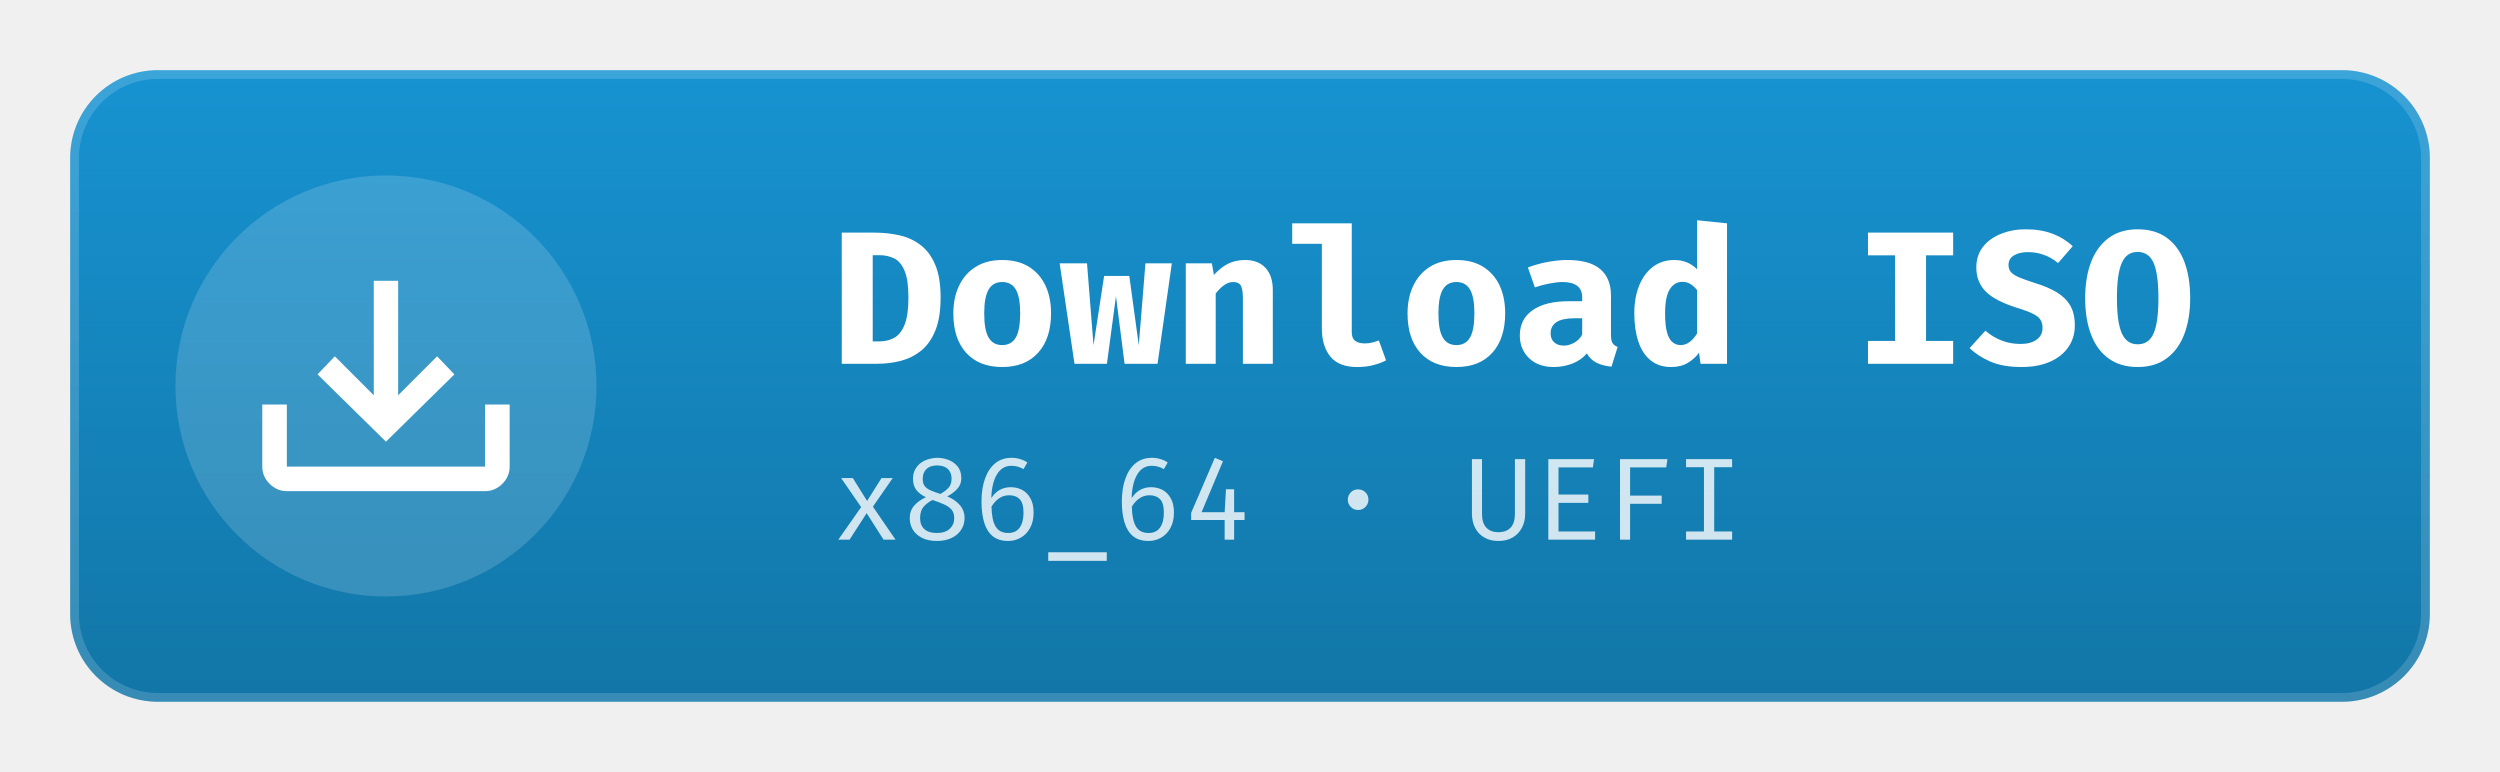
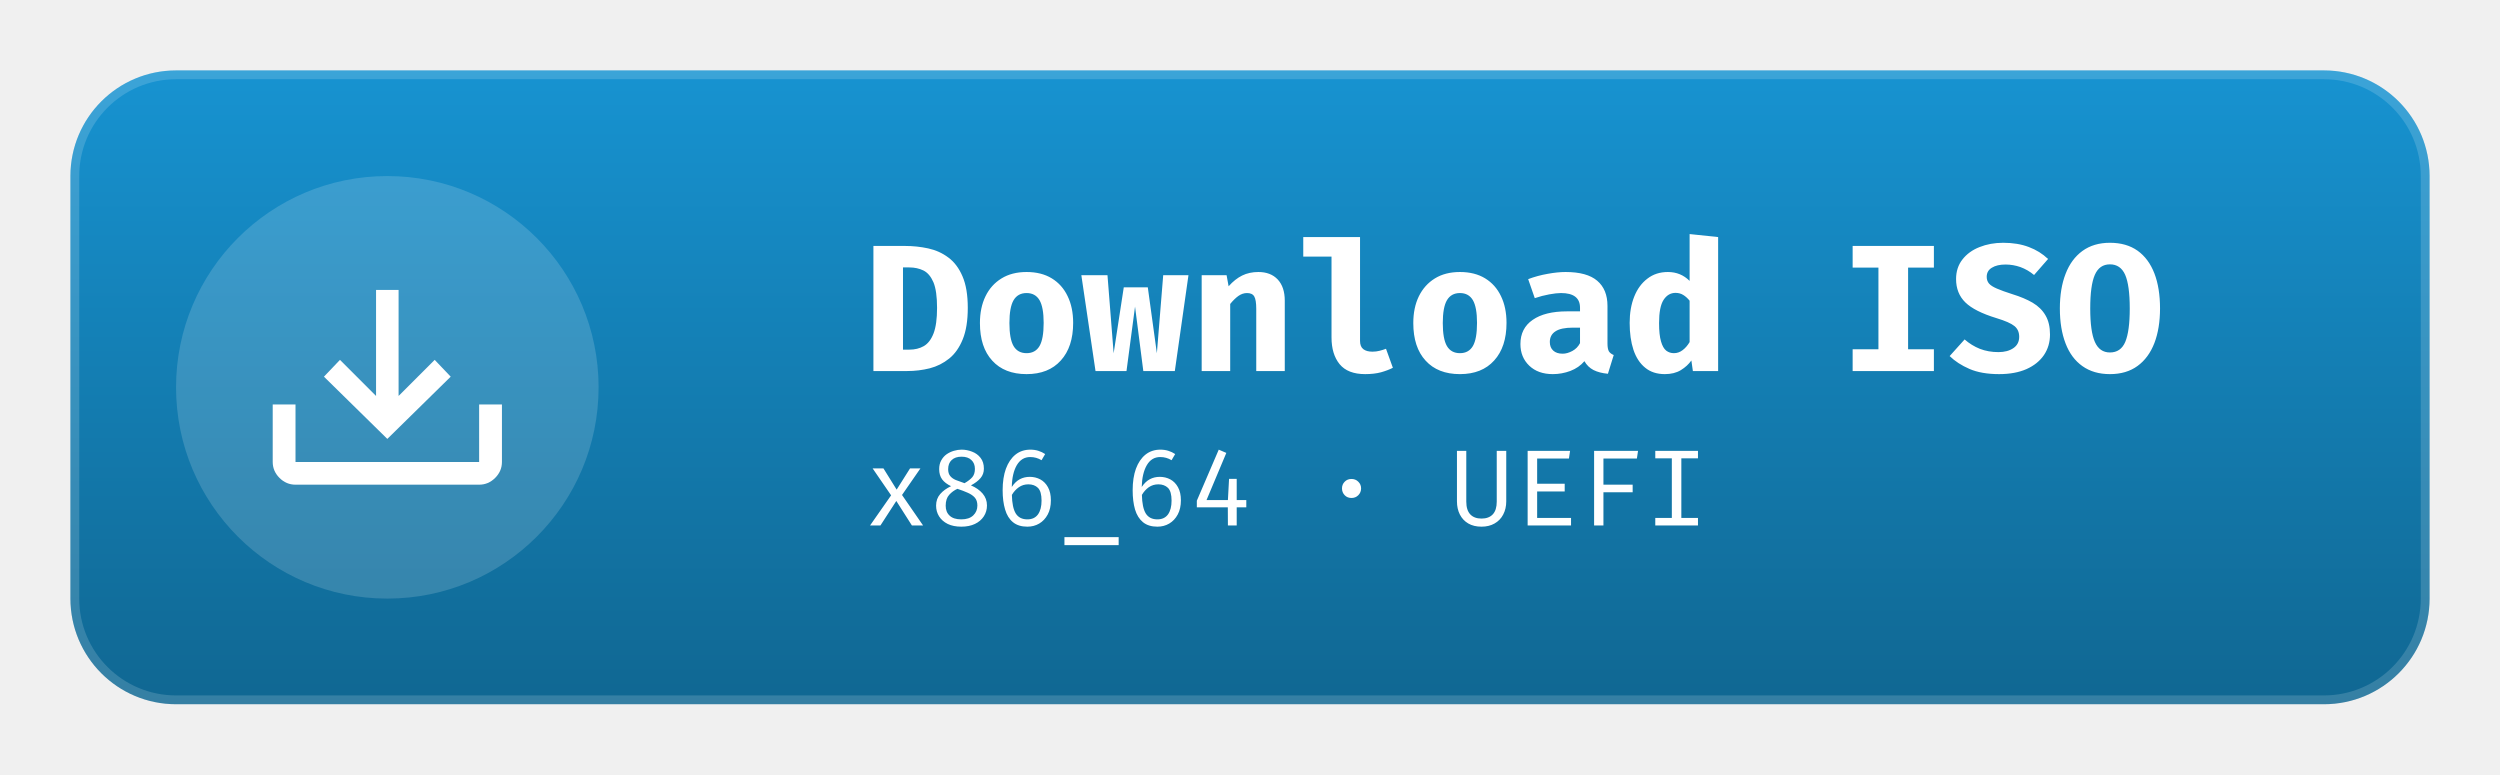
- <svg xmlns="http://www.w3.org/2000/svg" width="285" height="88" viewBox="0 0 285 88">
+ <svg xmlns="http://www.w3.org/2000/svg" width="284" height="88" viewBox="0 0 284 88">
  <g transform="translate(8 8)">
    <defs>
      <linearGradient id="fill" x1="0" y1="0" x2="0" y2="1">
        <stop offset="0" stop-color="#1793d1" />
-         <stop offset="1" stop-color="#1276a7" />
+         <stop offset="1" stop-color="#106792" />
      </linearGradient>
    </defs>
-     <rect width="269" height="72" rx="10" fill="url(#fill)" />
-     <rect x=".5" y=".5" width="268" height="71" rx="9.5" fill="none" stroke="#fff" stroke-opacity=".16" />
+     <rect width="268" height="72" rx="12" fill="url(#fill)" />
+     <rect x=".5" y=".5" width="267" height="71" rx="11.5" fill="none" stroke="#fff" stroke-opacity=".16" />
    <circle cx="36" cy="36" r="24" fill="#fff" fill-opacity=".16" />
-     <path fill="#fff" d="M21.9 38.12H24.7V45.19H47.3V38.12H50.1V45.19Q50.1 46.32 49.27 47.15Q48.43 47.99 47.3 47.99H24.7Q23.57 47.99 22.73 47.15Q21.9 46.32 21.9 45.19ZM36 42.35 43.8 34.68 41.83 32.62 37.39 37.06V24.01H34.61V37.06L30.17 32.62L28.2 34.68Z" />
-     <path fill="#fff" d="M99.23 25.92Q99.23 28.2 98.63 29.68Q98.03 31.15 97.01 31.98Q95.98 32.8 94.68 33.14Q93.38 33.47 91.99 33.47H87.96V18.52H91.73Q93.17 18.52 94.51 18.82Q95.85 19.11 96.91 19.91Q97.98 20.7 98.6 22.15Q99.23 23.6 99.23 25.92ZM95.56 25.92Q95.56 23.9 95.12 22.87Q94.69 21.83 93.94 21.46Q93.19 21.09 92.25 21.09H91.49V30.92H92.25Q93.23 30.92 93.98 30.49Q94.72 30.06 95.14 28.97Q95.56 27.88 95.56 25.92ZM106.25 21.64Q108.02 21.64 109.26 22.39Q110.5 23.15 111.16 24.51Q111.82 25.88 111.82 27.71Q111.82 30.58 110.35 32.21Q108.88 33.84 106.25 33.84Q103.62 33.84 102.15 32.23Q100.68 30.62 100.68 27.73Q100.68 25.91 101.35 24.54Q102.01 23.17 103.26 22.4Q104.5 21.64 106.25 21.64ZM106.25 24.15Q105.2 24.15 104.7 25.01Q104.2 25.87 104.2 27.73Q104.2 29.63 104.7 30.48Q105.2 31.34 106.25 31.34Q107.3 31.34 107.8 30.48Q108.3 29.63 108.3 27.71Q108.3 25.86 107.8 25Q107.3 24.15 106.25 24.15ZM123.96 33.47H120.2L119.22 25.77L118.19 33.47H114.49L112.8 22.02H115.92L116.66 31.35L117.87 23.46H120.74L121.82 31.35L122.58 22.02H125.59ZM127.18 33.47V22.02H130.15L130.39 23.34Q131.16 22.48 132.01 22.06Q132.86 21.64 133.95 21.64Q135.42 21.64 136.26 22.53Q137.1 23.43 137.1 25.06V33.47H133.69V26.04Q133.69 24.98 133.46 24.57Q133.23 24.15 132.59 24.15Q132.05 24.15 131.56 24.5Q131.07 24.84 130.59 25.46V33.47ZM146.1 17.46V29.87Q146.1 30.56 146.49 30.86Q146.89 31.15 147.58 31.15Q148.02 31.15 148.43 31.05Q148.84 30.95 149.19 30.81L150.01 33.08Q149.43 33.39 148.61 33.61Q147.79 33.84 146.7 33.84Q144.63 33.84 143.66 32.65Q142.69 31.45 142.69 29.45V19.79H139.31V17.46ZM158.03 21.64Q159.8 21.64 161.04 22.39Q162.28 23.15 162.94 24.51Q163.59 25.88 163.59 27.71Q163.59 30.58 162.13 32.21Q160.66 33.84 158.03 33.84Q155.4 33.84 153.93 32.23Q152.46 30.62 152.46 27.73Q152.46 25.91 153.13 24.54Q153.79 23.17 155.03 22.4Q156.28 21.64 158.03 21.64ZM158.03 24.15Q156.98 24.15 156.48 25.01Q155.98 25.87 155.98 27.73Q155.98 29.63 156.48 30.48Q156.98 31.34 158.03 31.34Q159.07 31.34 159.58 30.48Q160.08 29.63 160.08 27.71Q160.08 25.86 159.58 25Q159.07 24.15 158.03 24.15ZM175.65 30.17Q175.65 30.82 175.83 31.11Q176.01 31.4 176.41 31.55L175.71 33.8Q174.69 33.7 174 33.35Q173.3 33 172.9 32.29Q172.24 33.07 171.22 33.46Q170.2 33.84 169.13 33.84Q167.36 33.84 166.31 32.83Q165.26 31.82 165.26 30.24Q165.26 28.37 166.72 27.36Q168.18 26.34 170.83 26.34H172.37V25.91Q172.37 24.15 170.11 24.15Q169.56 24.15 168.7 24.31Q167.83 24.47 166.97 24.76L166.18 22.49Q167.29 22.07 168.5 21.85Q169.7 21.64 170.65 21.64Q173.21 21.64 174.43 22.68Q175.65 23.72 175.65 25.68ZM170.3 31.4Q170.85 31.4 171.46 31.07Q172.06 30.74 172.37 30.14V28.28H171.53Q170.11 28.28 169.44 28.72Q168.77 29.16 168.77 30Q168.77 30.66 169.18 31.03Q169.58 31.4 170.3 31.4ZM185.47 17.11 188.88 17.46V33.47H185.86L185.69 32.21Q185.21 32.88 184.42 33.36Q183.64 33.84 182.51 33.84Q181.09 33.84 180.16 33.07Q179.22 32.31 178.77 30.93Q178.31 29.56 178.31 27.71Q178.31 25.94 178.86 24.57Q179.41 23.2 180.43 22.42Q181.46 21.64 182.87 21.64Q184.41 21.64 185.47 22.7ZM183.79 24.13Q182.9 24.13 182.36 24.97Q181.82 25.8 181.82 27.73Q181.82 29.15 182.05 29.93Q182.28 30.71 182.68 31.02Q183.08 31.34 183.59 31.34Q184.16 31.34 184.63 30.98Q185.1 30.62 185.47 30.01V25.07Q185.11 24.63 184.71 24.38Q184.32 24.13 183.79 24.13ZM214.66 18.52V21.11H211.57V30.87H214.66V33.47H204.95V30.87H208.04V21.11H204.95V18.52ZM228.53 29.1Q228.53 30.49 227.8 31.56Q227.07 32.63 225.72 33.23Q224.36 33.84 222.45 33.84Q220.33 33.84 218.9 33.22Q217.47 32.6 216.54 31.68L218.33 29.7Q219.16 30.42 220.16 30.81Q221.16 31.21 222.36 31.21Q223.47 31.21 224.16 30.73Q224.85 30.25 224.85 29.37Q224.85 28.55 224.28 28.09Q223.7 27.63 222.13 27.15Q219.51 26.35 218.41 25.27Q217.3 24.18 217.3 22.48Q217.3 21.11 218.06 20.14Q218.82 19.17 220.11 18.66Q221.39 18.14 222.93 18.14Q224.67 18.14 226 18.65Q227.32 19.15 228.29 20.07L226.62 21.99Q225.87 21.36 224.99 21.05Q224.12 20.74 223.21 20.74Q222.2 20.74 221.58 21.12Q220.97 21.49 220.97 22.21Q220.97 22.69 221.24 23.01Q221.51 23.33 222.18 23.62Q222.85 23.9 224.03 24.28Q225.45 24.71 226.45 25.31Q227.46 25.91 228 26.82Q228.53 27.72 228.53 29.1ZM241.68 25.99Q241.68 28.36 241 30.12Q240.32 31.89 238.99 32.86Q237.66 33.84 235.69 33.84Q233.74 33.84 232.4 32.88Q231.07 31.93 230.39 30.17Q229.71 28.41 229.71 25.99Q229.71 23.61 230.39 21.85Q231.07 20.1 232.4 19.12Q233.74 18.14 235.69 18.14Q237.66 18.14 238.99 19.09Q240.32 20.04 241 21.8Q241.68 23.56 241.68 25.99ZM238.06 25.99Q238.06 23.22 237.51 21.97Q236.96 20.72 235.69 20.72Q234.43 20.72 233.88 21.98Q233.33 23.24 233.33 25.99Q233.33 28.75 233.89 30Q234.45 31.25 235.69 31.25Q236.99 31.25 237.52 29.98Q238.06 28.72 238.06 25.99Z" />
-     <path fill="#fff" fill-opacity="0.8" d="M88.85 53.52H87.57L90.17 49.81L87.89 46.5H89.22L90.85 49.11L92.49 46.5H93.77L91.51 49.76L94.09 53.52H92.72L90.8 50.5ZM101.59 46.52Q101.59 47.2 101.17 47.68Q100.76 48.17 99.99 48.59Q100.89 48.96 101.43 49.59Q101.96 50.21 101.96 51.06Q101.96 51.8 101.57 52.4Q101.19 52.99 100.48 53.33Q99.77 53.67 98.81 53.67Q97.83 53.67 97.13 53.33Q96.44 52.98 96.07 52.4Q95.71 51.81 95.71 51.08Q95.71 50.23 96.21 49.65Q96.71 49.07 97.55 48.68Q96.82 48.34 96.45 47.84Q96.08 47.35 96.08 46.58Q96.08 45.95 96.34 45.5Q96.59 45.04 97 44.75Q97.41 44.46 97.9 44.33Q98.38 44.19 98.83 44.19Q99.5 44.19 100.13 44.43Q100.77 44.68 101.18 45.19Q101.59 45.71 101.59 46.52ZM97.19 46.6Q97.19 47.12 97.43 47.43Q97.67 47.73 98.13 47.92Q98.58 48.11 99.2 48.31Q99.84 47.95 100.16 47.57Q100.48 47.19 100.48 46.56Q100.48 45.87 100.05 45.46Q99.62 45.06 98.83 45.06Q98.05 45.06 97.62 45.46Q97.19 45.87 97.19 46.6ZM100.78 51.07Q100.78 50.45 100.47 50.09Q100.15 49.73 99.6 49.49Q99.05 49.25 98.32 49Q97.75 49.26 97.32 49.74Q96.89 50.22 96.89 51.08Q96.89 51.86 97.37 52.31Q97.85 52.76 98.8 52.76Q99.76 52.76 100.27 52.28Q100.78 51.8 100.78 51.07ZM107.31 44.19Q107.83 44.19 108.28 44.33Q108.73 44.46 109.12 44.72L108.68 45.48Q108.04 45.1 107.29 45.1Q106.23 45.1 105.64 46.1Q105.05 47.1 105.01 48.78Q105.45 48.12 106 47.83Q106.55 47.54 107.23 47.54Q107.93 47.54 108.53 47.85Q109.12 48.17 109.47 48.81Q109.83 49.45 109.83 50.43Q109.83 51.44 109.44 52.17Q109.05 52.9 108.39 53.28Q107.73 53.67 106.94 53.67Q105.83 53.67 105.16 53.12Q104.49 52.56 104.19 51.55Q103.89 50.54 103.89 49.18Q103.89 47.66 104.3 46.54Q104.7 45.42 105.47 44.8Q106.23 44.19 107.31 44.19ZM107.05 48.46Q106.39 48.46 105.88 48.82Q105.37 49.18 105.03 49.76Q105.06 51.31 105.51 52.04Q105.96 52.76 106.93 52.76Q107.81 52.76 108.24 52.15Q108.68 51.53 108.68 50.46Q108.68 49.33 108.23 48.89Q107.79 48.46 107.05 48.46ZM111.5 55.94V54.96H118.17V55.94ZM123.31 44.19Q123.83 44.19 124.28 44.33Q124.73 44.46 125.12 44.72L124.68 45.48Q124.04 45.1 123.29 45.1Q122.23 45.1 121.64 46.1Q121.05 47.1 121.01 48.78Q121.45 48.12 122 47.83Q122.55 47.54 123.23 47.54Q123.93 47.54 124.53 47.85Q125.12 48.17 125.47 48.81Q125.83 49.45 125.83 50.43Q125.83 51.44 125.44 52.17Q125.05 52.9 124.39 53.28Q123.73 53.67 122.94 53.67Q121.83 53.67 121.16 53.12Q120.49 52.56 120.19 51.55Q119.89 50.54 119.89 49.18Q119.89 47.66 120.3 46.54Q120.7 45.42 121.47 44.8Q122.23 44.19 123.31 44.19ZM123.05 48.46Q122.39 48.46 121.88 48.82Q121.37 49.18 121.03 49.76Q121.06 51.31 121.51 52.04Q121.96 52.76 122.93 52.76Q123.81 52.76 124.24 52.15Q124.68 51.53 124.68 50.46Q124.68 49.33 124.23 48.89Q123.79 48.46 123.05 48.46ZM132.69 47.78V50.39H133.88V51.28H132.69V53.52H131.61L131.61 51.28H127.79V50.47L130.49 44.19L131.42 44.58L128.98 50.39H131.61L131.76 47.78ZM145.65 48.96Q145.65 48.47 145.99 48.13Q146.32 47.79 146.82 47.79Q147.33 47.79 147.66 48.13Q148 48.47 148 48.96Q148 49.45 147.66 49.79Q147.33 50.14 146.82 50.14Q146.32 50.14 145.99 49.79Q145.65 49.45 145.65 48.96ZM165.87 44.34V50.54Q165.87 51.47 165.49 52.18Q165.12 52.88 164.43 53.28Q163.75 53.67 162.82 53.67Q161.87 53.67 161.2 53.27Q160.52 52.88 160.16 52.17Q159.8 51.47 159.8 50.54V44.34H160.95V50.58Q160.95 51.63 161.44 52.15Q161.93 52.67 162.82 52.67Q163.72 52.67 164.21 52.15Q164.7 51.63 164.7 50.58V44.34ZM169.67 45.28V48.38H173.07V49.33H169.67V52.59H173.84V53.52H168.51V44.34H173.72L173.59 45.28ZM177.83 45.28V48.5H181.43V49.43H177.83V53.52H176.68V44.34H182.09L181.95 45.28ZM189.46 44.34V45.26H187.42V52.59H189.46V53.52H184.21V52.59H186.25V45.26H184.21V44.34Z" />
+     <path fill="#fff" d="M22.98 37.95H25.57V44.48H46.43V37.95H49.02V44.48Q49.02 45.52 48.25 46.29Q47.48 47.06 46.43 47.06H25.57Q24.52 47.06 23.75 46.29Q22.98 45.52 22.98 44.48ZM36 41.86 43.2 34.79 41.38 32.88 37.28 36.98V24.94H34.72V36.98L30.62 32.88L28.8 34.79Z" />
+     <path fill="#fff" d="M101.94 26.97Q101.94 29.14 101.37 30.54Q100.8 31.95 99.83 32.73Q98.85 33.52 97.62 33.84Q96.38 34.15 95.06 34.15H91.22V19.94H94.81Q96.17 19.94 97.45 20.22Q98.73 20.5 99.74 21.26Q100.75 22.01 101.34 23.39Q101.94 24.77 101.94 26.97ZM98.45 26.97Q98.45 25.06 98.04 24.07Q97.62 23.09 96.91 22.73Q96.19 22.38 95.3 22.38H94.58V31.72H95.3Q96.24 31.72 96.94 31.32Q97.65 30.91 98.05 29.88Q98.45 28.84 98.45 26.97ZM108.62 22.9Q110.3 22.9 111.48 23.62Q112.66 24.34 113.28 25.64Q113.91 26.93 113.91 28.68Q113.91 31.41 112.51 32.95Q111.12 34.5 108.62 34.5Q106.11 34.5 104.72 32.97Q103.32 31.45 103.32 28.7Q103.32 26.96 103.95 25.66Q104.58 24.36 105.77 23.63Q106.95 22.9 108.62 22.9ZM108.62 25.29Q107.62 25.29 107.14 26.11Q106.67 26.92 106.67 28.7Q106.67 30.5 107.14 31.31Q107.62 32.12 108.62 32.12Q109.61 32.12 110.09 31.31Q110.56 30.5 110.56 28.68Q110.56 26.91 110.09 26.1Q109.61 25.29 108.62 25.29ZM125.46 34.15H121.88L120.94 26.83L119.97 34.15H116.45L114.84 23.26H117.81L118.51 32.13L119.66 24.64H122.39L123.42 32.13L124.14 23.26H127.01ZM128.51 34.15V23.26H131.34L131.57 24.52Q132.3 23.7 133.11 23.3Q133.92 22.9 134.95 22.9Q136.35 22.9 137.15 23.75Q137.95 24.61 137.95 26.15V34.15H134.71V27.09Q134.71 26.08 134.49 25.69Q134.27 25.29 133.66 25.29Q133.15 25.29 132.68 25.62Q132.22 25.95 131.75 26.53V34.15ZM146.5 18.93V30.73Q146.5 31.38 146.88 31.67Q147.25 31.95 147.91 31.95Q148.33 31.95 148.72 31.85Q149.11 31.75 149.45 31.62L150.23 33.78Q149.67 34.07 148.89 34.29Q148.11 34.5 147.08 34.5Q145.11 34.5 144.18 33.37Q143.26 32.24 143.26 30.33V21.15H140.05V18.93ZM157.85 22.9Q159.53 22.9 160.71 23.62Q161.89 24.34 162.51 25.64Q163.14 26.93 163.14 28.68Q163.14 31.41 161.74 32.95Q160.35 34.5 157.85 34.5Q155.34 34.5 153.95 32.97Q152.55 31.45 152.55 28.7Q152.55 26.96 153.18 25.66Q153.82 24.36 155 23.63Q156.18 22.9 157.85 22.9ZM157.85 25.29Q156.85 25.29 156.37 26.11Q155.9 26.92 155.9 28.7Q155.9 30.5 156.37 31.31Q156.85 32.12 157.85 32.12Q158.84 32.12 159.32 31.31Q159.79 30.5 159.79 28.68Q159.79 26.91 159.32 26.1Q158.84 25.29 157.85 25.29ZM174.61 31.02Q174.61 31.63 174.77 31.91Q174.94 32.18 175.32 32.33L174.66 34.46Q173.69 34.37 173.03 34.04Q172.37 33.7 171.99 33.03Q171.36 33.77 170.39 34.14Q169.42 34.5 168.4 34.5Q166.72 34.5 165.72 33.54Q164.72 32.58 164.72 31.08Q164.72 29.3 166.11 28.34Q167.5 27.37 170.02 27.37H171.49V26.96Q171.49 25.29 169.33 25.29Q168.81 25.29 167.99 25.44Q167.17 25.59 166.35 25.87L165.6 23.71Q166.66 23.31 167.8 23.11Q168.94 22.9 169.85 22.9Q172.28 22.9 173.44 23.89Q174.61 24.88 174.61 26.75ZM169.52 32.18Q170.04 32.18 170.62 31.87Q171.19 31.56 171.49 30.98V29.22H170.69Q169.33 29.22 168.7 29.64Q168.06 30.05 168.06 30.85Q168.06 31.48 168.45 31.83Q168.83 32.18 169.52 32.18ZM183.94 18.59 187.18 18.93V34.15H184.31L184.14 32.95Q183.69 33.59 182.94 34.05Q182.19 34.5 181.13 34.5Q179.77 34.5 178.89 33.77Q178 33.05 177.56 31.74Q177.13 30.43 177.13 28.68Q177.13 26.99 177.65 25.69Q178.17 24.39 179.15 23.65Q180.12 22.9 181.47 22.9Q182.93 22.9 183.94 23.91ZM182.34 25.27Q181.5 25.27 180.98 26.07Q180.47 26.86 180.47 28.7Q180.47 30.04 180.69 30.78Q180.9 31.53 181.28 31.83Q181.66 32.12 182.15 32.12Q182.7 32.12 183.14 31.78Q183.59 31.45 183.94 30.86V26.16Q183.6 25.74 183.22 25.51Q182.84 25.27 182.34 25.27ZM211.69 19.94V22.4H208.76V31.68H211.69V34.15H202.46V31.68H205.39V22.4H202.46V19.94ZM224.88 30Q224.88 31.32 224.19 32.34Q223.5 33.35 222.21 33.93Q220.91 34.5 219.1 34.5Q217.09 34.5 215.73 33.91Q214.37 33.32 213.48 32.45L215.18 30.56Q215.97 31.25 216.92 31.63Q217.88 32 219.02 32Q220.07 32 220.73 31.54Q221.38 31.09 221.38 30.26Q221.38 29.48 220.84 29.04Q220.29 28.59 218.8 28.14Q216.31 27.38 215.26 26.35Q214.21 25.32 214.21 23.7Q214.21 22.4 214.93 21.48Q215.65 20.55 216.87 20.07Q218.09 19.58 219.56 19.58Q221.21 19.58 222.47 20.06Q223.73 20.53 224.66 21.42L223.07 23.24Q222.35 22.64 221.52 22.34Q220.69 22.05 219.83 22.05Q218.86 22.05 218.28 22.41Q217.69 22.76 217.69 23.45Q217.69 23.9 217.95 24.21Q218.21 24.51 218.84 24.78Q219.48 25.06 220.61 25.42Q221.95 25.83 222.91 26.39Q223.87 26.96 224.37 27.83Q224.88 28.69 224.88 30ZM237.38 27.04Q237.38 29.29 236.74 30.97Q236.09 32.65 234.83 33.57Q233.56 34.5 231.69 34.5Q229.84 34.5 228.56 33.59Q227.29 32.69 226.65 31.02Q226 29.34 226 27.04Q226 24.78 226.65 23.11Q227.29 21.44 228.56 20.51Q229.84 19.58 231.69 19.58Q233.56 19.58 234.83 20.48Q236.09 21.38 236.74 23.06Q237.38 24.73 237.38 27.04ZM233.94 27.04Q233.94 24.41 233.42 23.22Q232.89 22.03 231.69 22.03Q230.49 22.03 229.97 23.23Q229.45 24.42 229.45 27.04Q229.45 29.66 229.98 30.85Q230.51 32.04 231.69 32.04Q232.92 32.04 233.43 30.84Q233.94 29.63 233.94 27.04Z" />
+     <path fill="#fff" d="M92.02 51.69H90.84L93.23 48.27L91.13 45.21H92.36L93.86 47.62L95.38 45.21H96.56L94.47 48.23L96.86 51.69H95.59L93.82 48.91ZM103.77 45.24Q103.77 45.86 103.39 46.31Q103.01 46.76 102.3 47.14Q103.13 47.49 103.62 48.06Q104.12 48.64 104.12 49.42Q104.12 50.11 103.76 50.66Q103.4 51.21 102.75 51.52Q102.1 51.83 101.21 51.83Q100.3 51.83 99.66 51.52Q99.02 51.2 98.68 50.66Q98.34 50.12 98.34 49.44Q98.34 48.66 98.81 48.12Q99.27 47.59 100.04 47.23Q99.37 46.91 99.03 46.46Q98.69 46 98.69 45.29Q98.69 44.71 98.93 44.29Q99.16 43.87 99.54 43.6Q99.92 43.34 100.37 43.21Q100.81 43.08 101.23 43.08Q101.85 43.08 102.43 43.31Q103.02 43.53 103.39 44.01Q103.77 44.49 103.77 45.24ZM99.71 45.3Q99.71 45.79 99.94 46.07Q100.16 46.35 100.58 46.53Q101 46.7 101.57 46.89Q102.16 46.55 102.46 46.2Q102.75 45.85 102.75 45.27Q102.75 44.63 102.35 44.26Q101.96 43.88 101.23 43.88Q100.51 43.88 100.11 44.26Q99.71 44.63 99.71 45.3ZM103.03 49.43Q103.03 48.86 102.74 48.53Q102.45 48.2 101.94 47.98Q101.43 47.75 100.76 47.53Q100.23 47.77 99.83 48.21Q99.43 48.65 99.43 49.45Q99.43 50.17 99.88 50.58Q100.32 51 101.2 51Q102.09 51 102.56 50.55Q103.03 50.1 103.03 49.43ZM109.05 43.08Q109.54 43.08 109.95 43.21Q110.37 43.34 110.73 43.58L110.32 44.28Q109.73 43.92 109.03 43.92Q108.06 43.92 107.51 44.84Q106.97 45.77 106.94 47.32Q107.34 46.71 107.85 46.44Q108.36 46.17 108.98 46.17Q109.63 46.17 110.18 46.46Q110.73 46.76 111.05 47.35Q111.38 47.94 111.38 48.84Q111.38 49.78 111.02 50.45Q110.66 51.12 110.05 51.48Q109.45 51.83 108.71 51.83Q107.69 51.83 107.07 51.32Q106.45 50.81 106.18 49.88Q105.9 48.95 105.9 47.69Q105.9 46.28 106.27 45.25Q106.65 44.22 107.35 43.65Q108.06 43.08 109.05 43.08ZM108.82 47.02Q108.21 47.02 107.74 47.35Q107.26 47.69 106.95 48.22Q106.98 49.66 107.39 50.33Q107.81 51 108.71 51Q109.51 51 109.92 50.43Q110.32 49.86 110.32 48.87Q110.32 47.83 109.91 47.42Q109.5 47.02 108.82 47.02ZM112.92 53.93V53.02H119.08V53.93ZM123.82 43.08Q124.31 43.08 124.72 43.21Q125.14 43.34 125.5 43.58L125.09 44.28Q124.5 43.92 123.8 43.92Q122.82 43.92 122.28 44.84Q121.74 45.77 121.7 47.32Q122.11 46.71 122.62 46.44Q123.13 46.17 123.75 46.17Q124.4 46.17 124.95 46.46Q125.5 46.76 125.82 47.35Q126.15 47.94 126.15 48.84Q126.15 49.78 125.79 50.45Q125.43 51.12 124.82 51.48Q124.22 51.83 123.48 51.83Q122.46 51.83 121.84 51.32Q121.22 50.81 120.94 49.88Q120.67 48.95 120.67 47.69Q120.67 46.28 121.04 45.25Q121.42 44.22 122.12 43.65Q122.83 43.08 123.82 43.08ZM123.59 47.02Q122.98 47.02 122.5 47.35Q122.03 47.69 121.72 48.22Q121.75 49.66 122.16 50.33Q122.58 51 123.48 51Q124.28 51 124.69 50.43Q125.09 49.86 125.09 48.87Q125.09 47.83 124.68 47.42Q124.26 47.02 123.59 47.02ZM132.49 46.4V48.81H133.58V49.63H132.49V51.69H131.49L131.48 49.63H127.96V48.88L130.45 43.08L131.31 43.45L129.06 48.81H131.49L131.62 46.4ZM144.45 47.48Q144.45 47.03 144.76 46.72Q145.06 46.41 145.53 46.41Q145.99 46.41 146.3 46.72Q146.62 47.03 146.62 47.48Q146.62 47.94 146.3 48.26Q145.99 48.57 145.53 48.57Q145.06 48.57 144.76 48.26Q144.45 47.94 144.45 47.48ZM163.11 43.22V48.95Q163.11 49.8 162.76 50.46Q162.42 51.11 161.78 51.47Q161.15 51.83 160.3 51.83Q159.42 51.83 158.8 51.47Q158.17 51.1 157.84 50.45Q157.51 49.8 157.51 48.95V43.22H158.57V48.98Q158.57 49.95 159.02 50.43Q159.47 50.91 160.3 50.91Q161.13 50.91 161.58 50.43Q162.03 49.95 162.03 48.98V43.22ZM166.62 44.09V46.95H169.75V47.83H166.62V50.84H170.47V51.69H165.54V43.22H170.36L170.23 44.09ZM174.15 44.09V47.06H177.47V47.92H174.15V51.69H173.09V43.22H178.08L177.95 44.09ZM184.89 43.22V44.07H183V50.84H184.89V51.69H180.04V50.84H181.92V44.07H180.04V43.22Z" />
  </g>
</svg>
